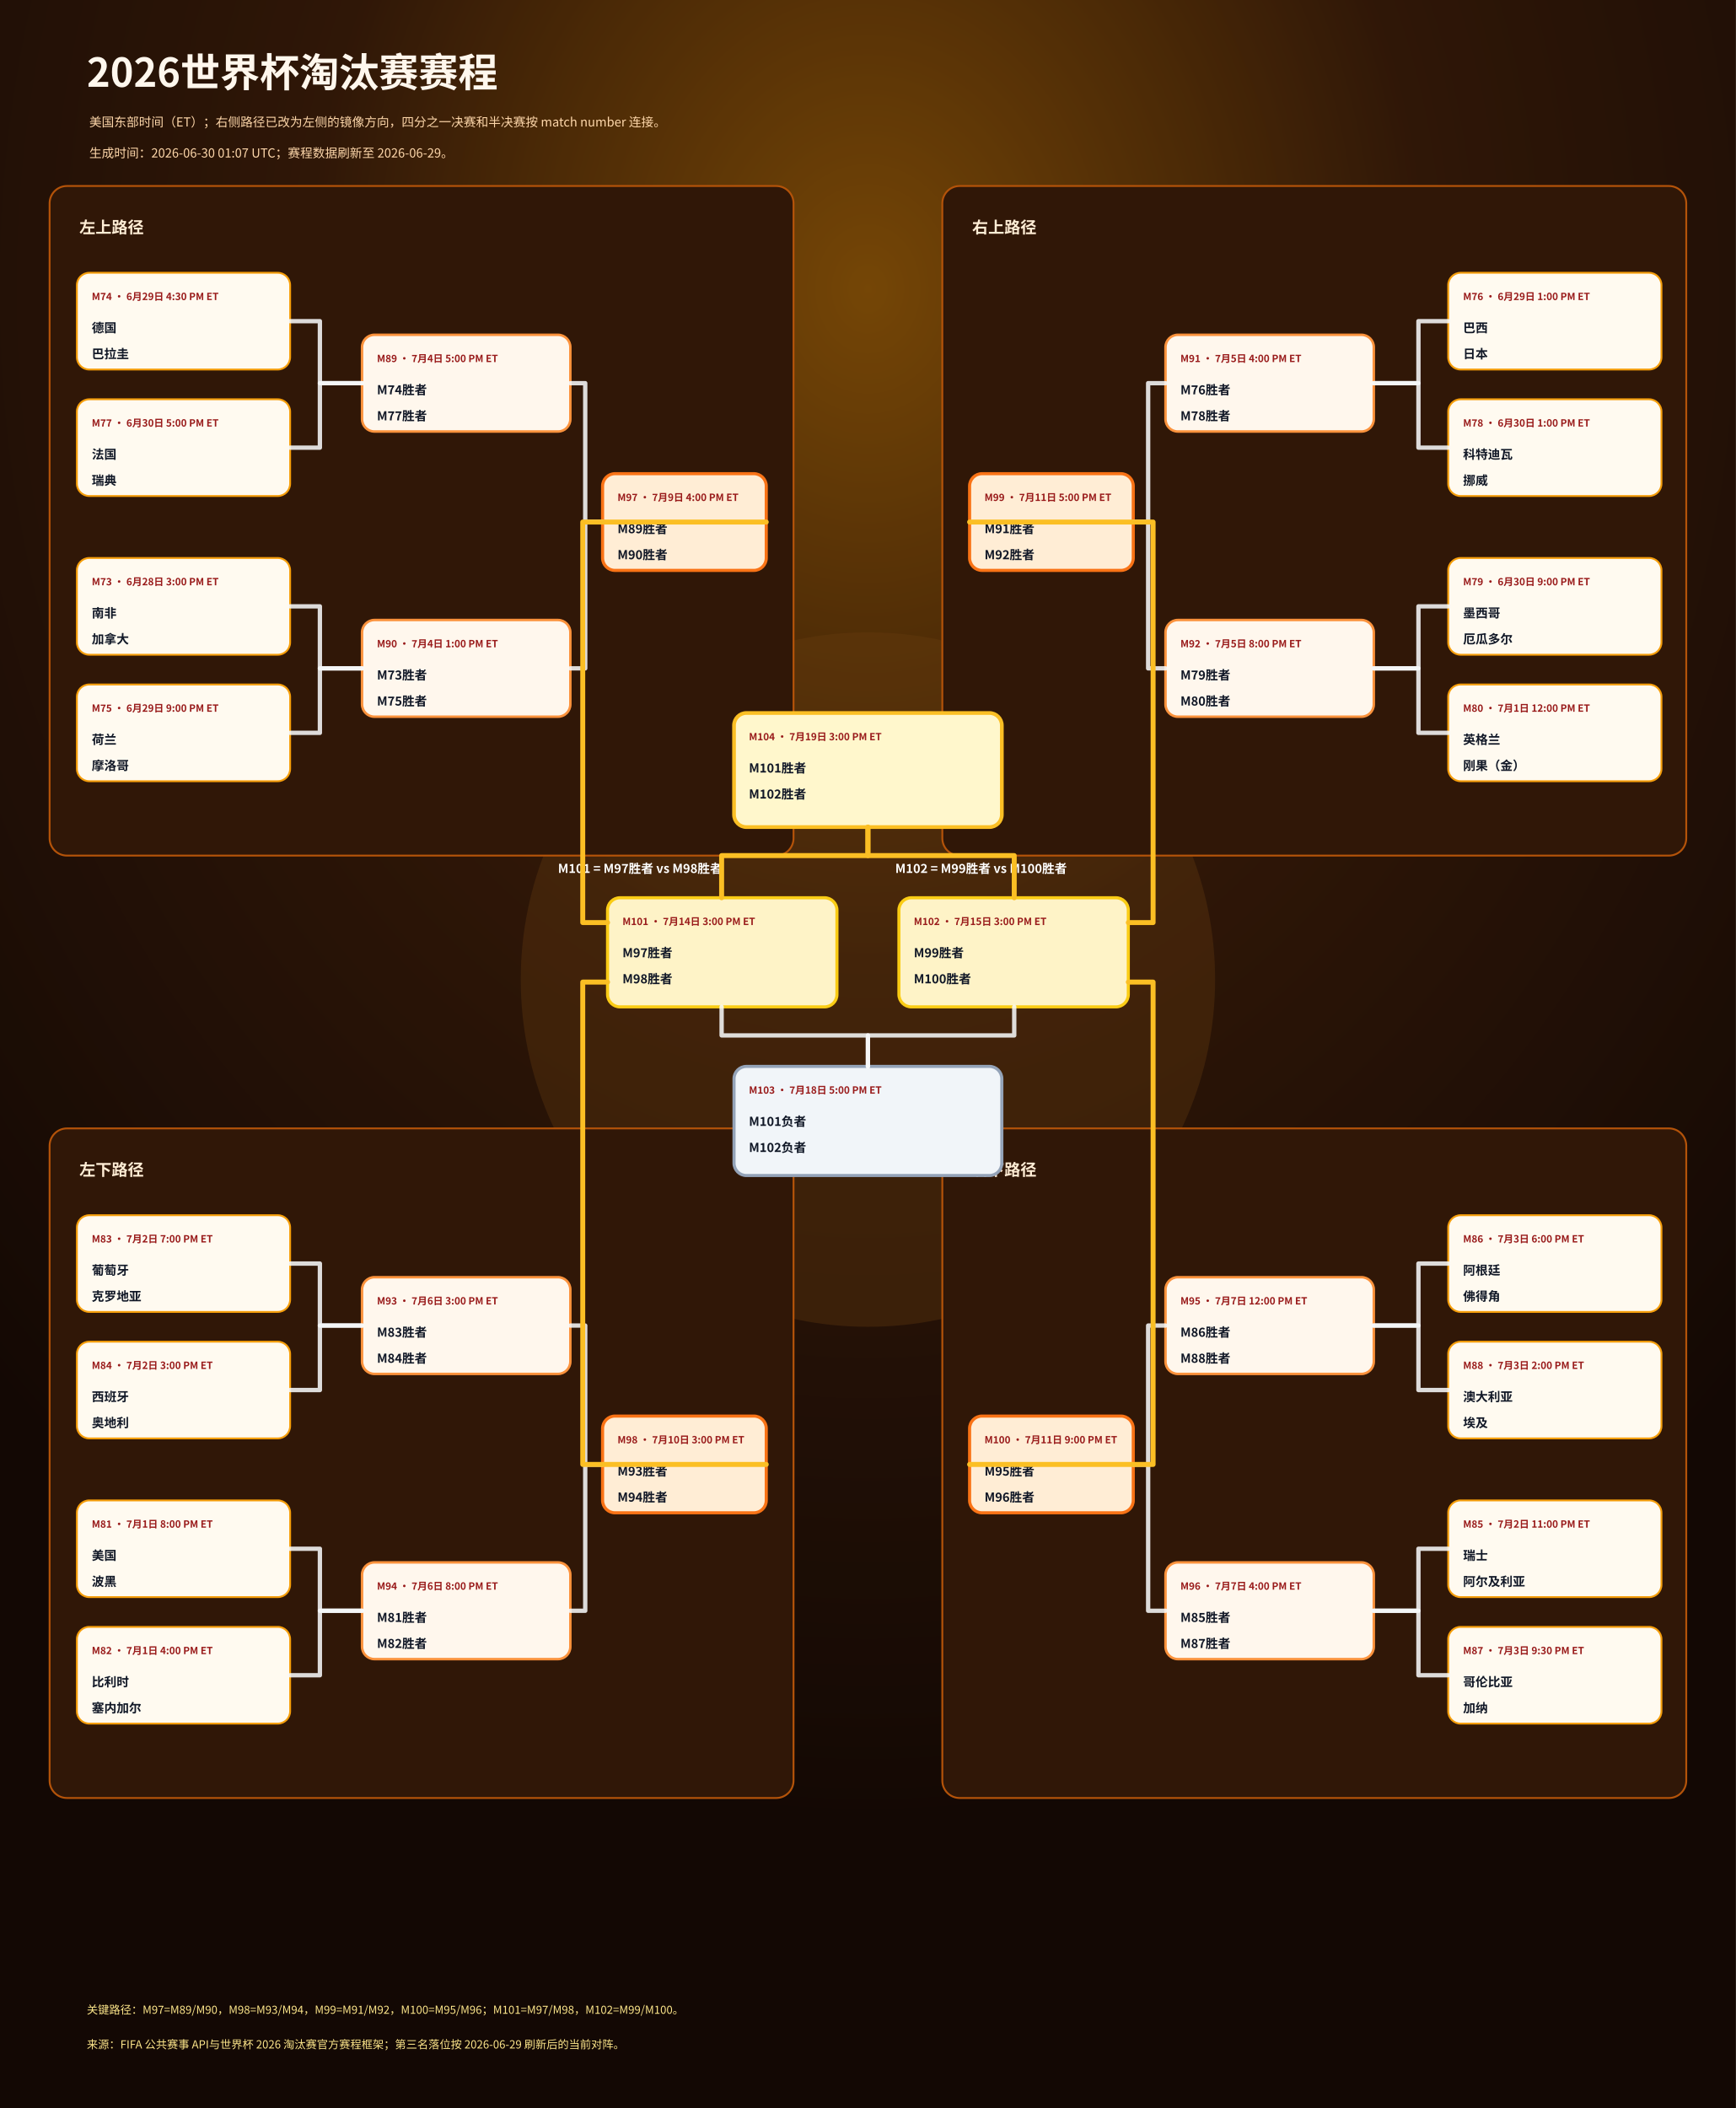
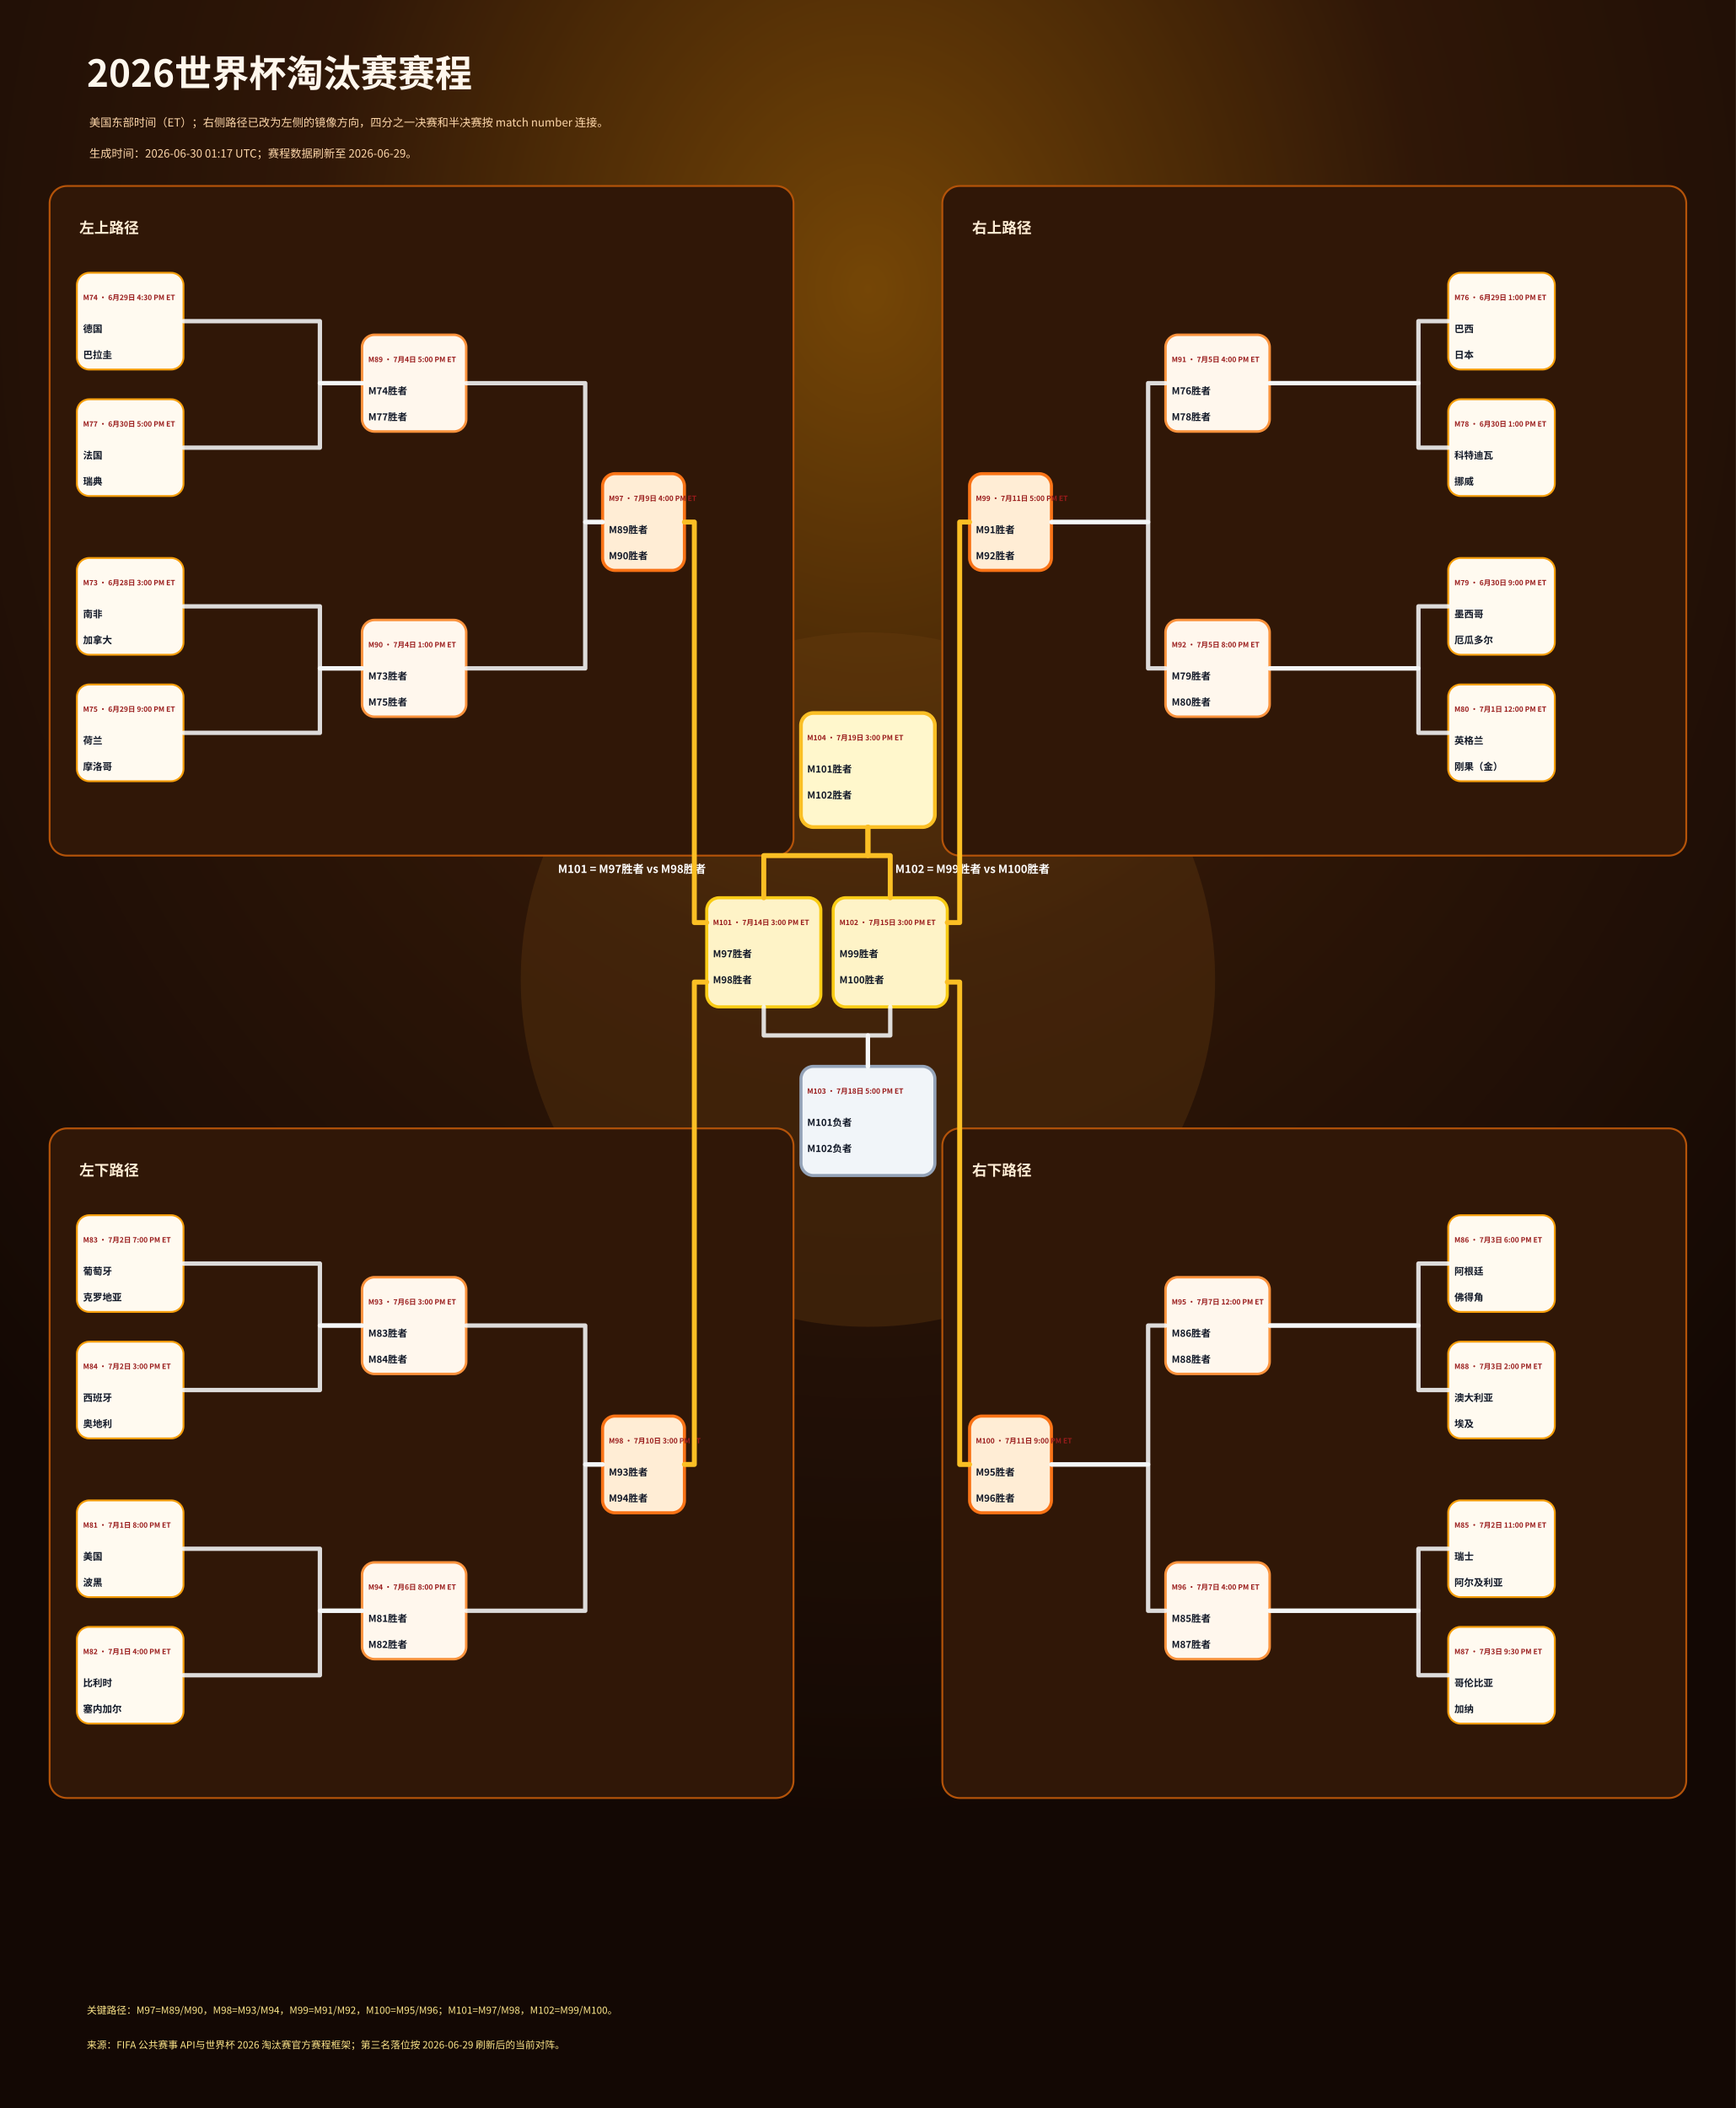
<svg xmlns="http://www.w3.org/2000/svg" width="1400" height="1700" viewBox="0 0 1400 1700">
  <defs>
    <style>
- .bg{fill:#160b04}.glow{fill:#6b3f10;opacity:.32}.title{font:900 32px 'Microsoft YaHei','Noto Sans CJK SC',Arial,sans-serif;fill:#fff7ed}.subtitle{font:400 10px 'Microsoft YaHei','Noto Sans CJK SC',Arial,sans-serif;fill:#fed7aa}.section{font:800 13px 'Microsoft YaHei','Noto Sans CJK SC',Arial,sans-serif;fill:#ffedd5}.time{font:800 8px 'Microsoft YaHei','Noto Sans CJK SC',Arial,sans-serif;fill:#991b1b}.team{font:800 10px 'Microsoft YaHei','Noto Sans CJK SC',Arial,sans-serif;fill:#111827}.panel{fill:#301707;stroke:#b45309;stroke-width:1.5}.match{fill:#fffaf0;stroke:#f59e0b;stroke-width:1.5}.slot{fill:#fff7ed;stroke:#fb923c;stroke-width:2}.quarter{fill:#ffedd5;stroke:#f97316;stroke-width:2.5}.semi{fill:#fef3c7;stroke:#facc15;stroke-width:2.5}.final{fill:#fff7cc;stroke:#fbbf24;stroke-width:3}.third{fill:#f1f5f9;stroke:#94a3b8;stroke-width:2.5}.connector{fill:none;stroke:#f8fafc;stroke-width:3.5;stroke-linecap:round;stroke-linejoin:round;opacity:.86}.connectorHot{fill:none;stroke:#fbbf24;stroke-width:4;stroke-linecap:round;stroke-linejoin:round}.note{font:400 9px 'Microsoft YaHei','Noto Sans CJK SC',Arial,sans-serif;fill:#fde68a}.pathLabel{font:800 10px 'Microsoft YaHei','Noto Sans CJK SC',Arial,sans-serif;fill:#ffffff}
+ .bg{fill:#160b04}.glow{fill:#6b3f10;opacity:.32}.title{font:900 30px 'Microsoft YaHei','Noto Sans CJK SC',Arial,sans-serif;fill:#fff7ed}.subtitle{font:400 9px 'Microsoft YaHei','Noto Sans CJK SC',Arial,sans-serif;fill:#fed7aa}.section{font:800 12px 'Microsoft YaHei','Noto Sans CJK SC',Arial,sans-serif;fill:#ffedd5}.time{font:800 5.8px 'Microsoft YaHei','Noto Sans CJK SC',Arial,sans-serif;fill:#991b1b}.team{font:800 7.8px 'Microsoft YaHei','Noto Sans CJK SC',Arial,sans-serif;fill:#111827}.panel{fill:#301707;stroke:#b45309;stroke-width:1.5}.match{fill:#fffaf0;stroke:#f59e0b;stroke-width:1.5}.slot{fill:#fff7ed;stroke:#fb923c;stroke-width:2}.quarter{fill:#ffedd5;stroke:#f97316;stroke-width:2.5}.semi{fill:#fef3c7;stroke:#facc15;stroke-width:2.5}.final{fill:#fff7cc;stroke:#fbbf24;stroke-width:3}.third{fill:#f1f5f9;stroke:#94a3b8;stroke-width:2.5}.connector{fill:none;stroke:#f8fafc;stroke-width:3.5;stroke-linecap:round;stroke-linejoin:round;opacity:.86}.connectorHot{fill:none;stroke:#fbbf24;stroke-width:4;stroke-linecap:round;stroke-linejoin:round}.note{font:400 8px 'Microsoft YaHei','Noto Sans CJK SC',Arial,sans-serif;fill:#fde68a}.pathLabel{font:800 9px 'Microsoft YaHei','Noto Sans CJK SC',Arial,sans-serif;fill:#ffffff}
</style>
    <radialGradient id="gold" cx="50%" cy="14%" r="72%">
      <stop offset="0%" stop-color="#a16207" />
      <stop offset="45%" stop-color="#3b1d09" />
      <stop offset="100%" stop-color="#120805" />
    </radialGradient>
  </defs>
  <rect class="bg" x="0" y="0" width="1400" height="1700" />
  <rect x="0" y="0" width="1400" height="1700" fill="url(#gold)" opacity=".68" />
  <circle class="glow" cx="700" cy="790" r="280" />
  <text class="title" x="70" y="70">2026世界杯淘汰赛赛程</text>
  <text class="subtitle" x="72" y="102">美国东部时间（ET）；右侧路径已改为左侧的镜像方向，四分之一决赛和半决赛按 match number 连接。</text>
-   <text class="subtitle" x="72" y="127">生成时间：2026-06-30 01:07 UTC；赛程数据刷新至 2026-06-29。</text>
+   <text class="subtitle" x="72" y="127">生成时间：2026-06-30 01:17 UTC；赛程数据刷新至 2026-06-29。</text>
  <rect class="panel" x="40" y="150" width="600" height="540" rx="14" />
  <text class="section" x="64" y="188">左上路径</text>
  <g id="m74">
-     <rect class="match" x="62" y="220" width="172" height="78" rx="10" />
-     <text class="time" x="74" y="242">M74 · 6月29日 4:30 PM ET</text>
-     <text class="team" x="74" y="268">德国</text>
-     <text class="team" x="74" y="289">巴拉圭</text>
+     <rect class="match" x="62" y="220" width="86" height="78" rx="10" />
+     <text class="time" x="67" y="242">M74 · 6月29日 4:30 PM ET</text>
+     <text class="team" x="67" y="268">德国</text>
+     <text class="team" x="67" y="289">巴拉圭</text>
  </g>
  <g id="m77">
-     <rect class="match" x="62" y="322" width="172" height="78" rx="10" />
-     <text class="time" x="74" y="344">M77 · 6月30日 5:00 PM ET</text>
-     <text class="team" x="74" y="370">法国</text>
-     <text class="team" x="74" y="391">瑞典</text>
+     <rect class="match" x="62" y="322" width="86" height="78" rx="10" />
+     <text class="time" x="67" y="344">M77 · 6月30日 5:00 PM ET</text>
+     <text class="team" x="67" y="370">法国</text>
+     <text class="team" x="67" y="391">瑞典</text>
  </g>
  <g id="m89">
-     <rect class="slot" x="292" y="270" width="168" height="78" rx="10" />
-     <text class="time" x="304" y="292">M89 · 7月4日 5:00 PM ET</text>
-     <text class="team" x="304" y="318">M74胜者</text>
-     <text class="team" x="304" y="339">M77胜者</text>
-   </g>
-   <path class="connector" d="M234 259 H258 V309 H292" />
-   <path class="connector" d="M234 361 H258 V309 H292" />
+     <rect class="slot" x="292" y="270" width="84" height="78" rx="10" />
+     <text class="time" x="297" y="292">M89 · 7月4日 5:00 PM ET</text>
+     <text class="team" x="297" y="318">M74胜者</text>
+     <text class="team" x="297" y="339">M77胜者</text>
+   </g>
+   <path class="connector" d="M148 259 H258 V309 H292" />
+   <path class="connector" d="M148 361 H258 V309 H292" />
  <g id="m73">
-     <rect class="match" x="62" y="450" width="172" height="78" rx="10" />
-     <text class="time" x="74" y="472">M73 · 6月28日 3:00 PM ET</text>
-     <text class="team" x="74" y="498">南非</text>
-     <text class="team" x="74" y="519">加拿大</text>
+     <rect class="match" x="62" y="450" width="86" height="78" rx="10" />
+     <text class="time" x="67" y="472">M73 · 6月28日 3:00 PM ET</text>
+     <text class="team" x="67" y="498">南非</text>
+     <text class="team" x="67" y="519">加拿大</text>
  </g>
  <g id="m75">
-     <rect class="match" x="62" y="552" width="172" height="78" rx="10" />
-     <text class="time" x="74" y="574">M75 · 6月29日 9:00 PM ET</text>
-     <text class="team" x="74" y="600">荷兰</text>
-     <text class="team" x="74" y="621">摩洛哥</text>
+     <rect class="match" x="62" y="552" width="86" height="78" rx="10" />
+     <text class="time" x="67" y="574">M75 · 6月29日 9:00 PM ET</text>
+     <text class="team" x="67" y="600">荷兰</text>
+     <text class="team" x="67" y="621">摩洛哥</text>
  </g>
  <g id="m90">
-     <rect class="slot" x="292" y="500" width="168" height="78" rx="10" />
-     <text class="time" x="304" y="522">M90 · 7月4日 1:00 PM ET</text>
-     <text class="team" x="304" y="548">M73胜者</text>
-     <text class="team" x="304" y="569">M75胜者</text>
-   </g>
-   <path class="connector" d="M234 489 H258 V539 H292" />
-   <path class="connector" d="M234 591 H258 V539 H292" />
+     <rect class="slot" x="292" y="500" width="84" height="78" rx="10" />
+     <text class="time" x="297" y="522">M90 · 7月4日 1:00 PM ET</text>
+     <text class="team" x="297" y="548">M73胜者</text>
+     <text class="team" x="297" y="569">M75胜者</text>
+   </g>
+   <path class="connector" d="M148 489 H258 V539 H292" />
+   <path class="connector" d="M148 591 H258 V539 H292" />
  <g id="m97">
-     <rect class="quarter" x="486" y="382" width="132" height="78" rx="10" />
-     <text class="time" x="498" y="404">M97 · 7月9日 4:00 PM ET</text>
-     <text class="team" x="498" y="430">M89胜者</text>
-     <text class="team" x="498" y="451">M90胜者</text>
-   </g>
-   <path class="connector" d="M460 309 H472 V421 H486" />
-   <path class="connector" d="M460 539 H472 V421 H486" />
+     <rect class="quarter" x="486" y="382" width="66" height="78" rx="10" />
+     <text class="time" x="491" y="404">M97 · 7月9日 4:00 PM ET</text>
+     <text class="team" x="491" y="430">M89胜者</text>
+     <text class="team" x="491" y="451">M90胜者</text>
+   </g>
+   <path class="connector" d="M376 309 H472 V421 H486" />
+   <path class="connector" d="M376 539 H472 V421 H486" />
  <rect class="panel" x="760" y="150" width="600" height="540" rx="14" />
  <text class="section" x="784" y="188">右上路径</text>
  <g id="m76">
-     <rect class="match" x="1168" y="220" width="172" height="78" rx="10" />
-     <text class="time" x="1180" y="242">M76 · 6月29日 1:00 PM ET</text>
-     <text class="team" x="1180" y="268">巴西</text>
-     <text class="team" x="1180" y="289">日本</text>
+     <rect class="match" x="1168" y="220" width="86" height="78" rx="10" />
+     <text class="time" x="1173" y="242">M76 · 6月29日 1:00 PM ET</text>
+     <text class="team" x="1173" y="268">巴西</text>
+     <text class="team" x="1173" y="289">日本</text>
  </g>
  <g id="m78">
-     <rect class="match" x="1168" y="322" width="172" height="78" rx="10" />
-     <text class="time" x="1180" y="344">M78 · 6月30日 1:00 PM ET</text>
-     <text class="team" x="1180" y="370">科特迪瓦</text>
-     <text class="team" x="1180" y="391">挪威</text>
+     <rect class="match" x="1168" y="322" width="86" height="78" rx="10" />
+     <text class="time" x="1173" y="344">M78 · 6月30日 1:00 PM ET</text>
+     <text class="team" x="1173" y="370">科特迪瓦</text>
+     <text class="team" x="1173" y="391">挪威</text>
  </g>
  <g id="m91">
-     <rect class="slot" x="940" y="270" width="168" height="78" rx="10" />
-     <text class="time" x="952" y="292">M91 · 7月5日 4:00 PM ET</text>
-     <text class="team" x="952" y="318">M76胜者</text>
-     <text class="team" x="952" y="339">M78胜者</text>
-   </g>
-   <path class="connector" d="M1168 259 H1144 V309 H1108" />
-   <path class="connector" d="M1168 361 H1144 V309 H1108" />
+     <rect class="slot" x="940" y="270" width="84" height="78" rx="10" />
+     <text class="time" x="945" y="292">M91 · 7月5日 4:00 PM ET</text>
+     <text class="team" x="945" y="318">M76胜者</text>
+     <text class="team" x="945" y="339">M78胜者</text>
+   </g>
+   <path class="connector" d="M1168 259 H1144 V309 H1024" />
+   <path class="connector" d="M1168 361 H1144 V309 H1024" />
  <g id="m79">
-     <rect class="match" x="1168" y="450" width="172" height="78" rx="10" />
-     <text class="time" x="1180" y="472">M79 · 6月30日 9:00 PM ET</text>
-     <text class="team" x="1180" y="498">墨西哥</text>
-     <text class="team" x="1180" y="519">厄瓜多尔</text>
+     <rect class="match" x="1168" y="450" width="86" height="78" rx="10" />
+     <text class="time" x="1173" y="472">M79 · 6月30日 9:00 PM ET</text>
+     <text class="team" x="1173" y="498">墨西哥</text>
+     <text class="team" x="1173" y="519">厄瓜多尔</text>
  </g>
  <g id="m80">
-     <rect class="match" x="1168" y="552" width="172" height="78" rx="10" />
-     <text class="time" x="1180" y="574">M80 · 7月1日 12:00 PM ET</text>
-     <text class="team" x="1180" y="600">英格兰</text>
-     <text class="team" x="1180" y="621">刚果（金）</text>
+     <rect class="match" x="1168" y="552" width="86" height="78" rx="10" />
+     <text class="time" x="1173" y="574">M80 · 7月1日 12:00 PM ET</text>
+     <text class="team" x="1173" y="600">英格兰</text>
+     <text class="team" x="1173" y="621">刚果（金）</text>
  </g>
  <g id="m92">
-     <rect class="slot" x="940" y="500" width="168" height="78" rx="10" />
-     <text class="time" x="952" y="522">M92 · 7月5日 8:00 PM ET</text>
-     <text class="team" x="952" y="548">M79胜者</text>
-     <text class="team" x="952" y="569">M80胜者</text>
-   </g>
-   <path class="connector" d="M1168 489 H1144 V539 H1108" />
-   <path class="connector" d="M1168 591 H1144 V539 H1108" />
+     <rect class="slot" x="940" y="500" width="84" height="78" rx="10" />
+     <text class="time" x="945" y="522">M92 · 7月5日 8:00 PM ET</text>
+     <text class="team" x="945" y="548">M79胜者</text>
+     <text class="team" x="945" y="569">M80胜者</text>
+   </g>
+   <path class="connector" d="M1168 489 H1144 V539 H1024" />
+   <path class="connector" d="M1168 591 H1144 V539 H1024" />
  <g id="m99">
-     <rect class="quarter" x="782" y="382" width="132" height="78" rx="10" />
-     <text class="time" x="794" y="404">M99 · 7月11日 5:00 PM ET</text>
-     <text class="team" x="794" y="430">M91胜者</text>
-     <text class="team" x="794" y="451">M92胜者</text>
-   </g>
-   <path class="connector" d="M940 309 H926 V421 H914" />
-   <path class="connector" d="M940 539 H926 V421 H914" />
+     <rect class="quarter" x="782" y="382" width="66" height="78" rx="10" />
+     <text class="time" x="787" y="404">M99 · 7月11日 5:00 PM ET</text>
+     <text class="team" x="787" y="430">M91胜者</text>
+     <text class="team" x="787" y="451">M92胜者</text>
+   </g>
+   <path class="connector" d="M940 309 H926 V421 H848" />
+   <path class="connector" d="M940 539 H926 V421 H848" />
  <rect class="panel" x="40" y="910" width="600" height="540" rx="14" />
  <text class="section" x="64" y="948">左下路径</text>
  <g id="m83">
-     <rect class="match" x="62" y="980" width="172" height="78" rx="10" />
-     <text class="time" x="74" y="1002">M83 · 7月2日 7:00 PM ET</text>
-     <text class="team" x="74" y="1028">葡萄牙</text>
-     <text class="team" x="74" y="1049">克罗地亚</text>
+     <rect class="match" x="62" y="980" width="86" height="78" rx="10" />
+     <text class="time" x="67" y="1002">M83 · 7月2日 7:00 PM ET</text>
+     <text class="team" x="67" y="1028">葡萄牙</text>
+     <text class="team" x="67" y="1049">克罗地亚</text>
  </g>
  <g id="m84">
-     <rect class="match" x="62" y="1082" width="172" height="78" rx="10" />
-     <text class="time" x="74" y="1104">M84 · 7月2日 3:00 PM ET</text>
-     <text class="team" x="74" y="1130">西班牙</text>
-     <text class="team" x="74" y="1151">奥地利</text>
+     <rect class="match" x="62" y="1082" width="86" height="78" rx="10" />
+     <text class="time" x="67" y="1104">M84 · 7月2日 3:00 PM ET</text>
+     <text class="team" x="67" y="1130">西班牙</text>
+     <text class="team" x="67" y="1151">奥地利</text>
  </g>
  <g id="m93">
-     <rect class="slot" x="292" y="1030" width="168" height="78" rx="10" />
-     <text class="time" x="304" y="1052">M93 · 7月6日 3:00 PM ET</text>
-     <text class="team" x="304" y="1078">M83胜者</text>
-     <text class="team" x="304" y="1099">M84胜者</text>
-   </g>
-   <path class="connector" d="M234 1019 H258 V1069 H292" />
-   <path class="connector" d="M234 1121 H258 V1069 H292" />
+     <rect class="slot" x="292" y="1030" width="84" height="78" rx="10" />
+     <text class="time" x="297" y="1052">M93 · 7月6日 3:00 PM ET</text>
+     <text class="team" x="297" y="1078">M83胜者</text>
+     <text class="team" x="297" y="1099">M84胜者</text>
+   </g>
+   <path class="connector" d="M148 1019 H258 V1069 H292" />
+   <path class="connector" d="M148 1121 H258 V1069 H292" />
  <g id="m81">
-     <rect class="match" x="62" y="1210" width="172" height="78" rx="10" />
-     <text class="time" x="74" y="1232">M81 · 7月1日 8:00 PM ET</text>
-     <text class="team" x="74" y="1258">美国</text>
-     <text class="team" x="74" y="1279">波黑</text>
+     <rect class="match" x="62" y="1210" width="86" height="78" rx="10" />
+     <text class="time" x="67" y="1232">M81 · 7月1日 8:00 PM ET</text>
+     <text class="team" x="67" y="1258">美国</text>
+     <text class="team" x="67" y="1279">波黑</text>
  </g>
  <g id="m82">
-     <rect class="match" x="62" y="1312" width="172" height="78" rx="10" />
-     <text class="time" x="74" y="1334">M82 · 7月1日 4:00 PM ET</text>
-     <text class="team" x="74" y="1360">比利时</text>
-     <text class="team" x="74" y="1381">塞内加尔</text>
+     <rect class="match" x="62" y="1312" width="86" height="78" rx="10" />
+     <text class="time" x="67" y="1334">M82 · 7月1日 4:00 PM ET</text>
+     <text class="team" x="67" y="1360">比利时</text>
+     <text class="team" x="67" y="1381">塞内加尔</text>
  </g>
  <g id="m94">
-     <rect class="slot" x="292" y="1260" width="168" height="78" rx="10" />
-     <text class="time" x="304" y="1282">M94 · 7月6日 8:00 PM ET</text>
-     <text class="team" x="304" y="1308">M81胜者</text>
-     <text class="team" x="304" y="1329">M82胜者</text>
-   </g>
-   <path class="connector" d="M234 1249 H258 V1299 H292" />
-   <path class="connector" d="M234 1351 H258 V1299 H292" />
+     <rect class="slot" x="292" y="1260" width="84" height="78" rx="10" />
+     <text class="time" x="297" y="1282">M94 · 7月6日 8:00 PM ET</text>
+     <text class="team" x="297" y="1308">M81胜者</text>
+     <text class="team" x="297" y="1329">M82胜者</text>
+   </g>
+   <path class="connector" d="M148 1249 H258 V1299 H292" />
+   <path class="connector" d="M148 1351 H258 V1299 H292" />
  <g id="m98">
-     <rect class="quarter" x="486" y="1142" width="132" height="78" rx="10" />
-     <text class="time" x="498" y="1164">M98 · 7月10日 3:00 PM ET</text>
-     <text class="team" x="498" y="1190">M93胜者</text>
-     <text class="team" x="498" y="1211">M94胜者</text>
-   </g>
-   <path class="connector" d="M460 1069 H472 V1181 H486" />
-   <path class="connector" d="M460 1299 H472 V1181 H486" />
+     <rect class="quarter" x="486" y="1142" width="66" height="78" rx="10" />
+     <text class="time" x="491" y="1164">M98 · 7月10日 3:00 PM ET</text>
+     <text class="team" x="491" y="1190">M93胜者</text>
+     <text class="team" x="491" y="1211">M94胜者</text>
+   </g>
+   <path class="connector" d="M376 1069 H472 V1181 H486" />
+   <path class="connector" d="M376 1299 H472 V1181 H486" />
  <rect class="panel" x="760" y="910" width="600" height="540" rx="14" />
  <text class="section" x="784" y="948">右下路径</text>
  <g id="m86">
-     <rect class="match" x="1168" y="980" width="172" height="78" rx="10" />
-     <text class="time" x="1180" y="1002">M86 · 7月3日 6:00 PM ET</text>
-     <text class="team" x="1180" y="1028">阿根廷</text>
-     <text class="team" x="1180" y="1049">佛得角</text>
+     <rect class="match" x="1168" y="980" width="86" height="78" rx="10" />
+     <text class="time" x="1173" y="1002">M86 · 7月3日 6:00 PM ET</text>
+     <text class="team" x="1173" y="1028">阿根廷</text>
+     <text class="team" x="1173" y="1049">佛得角</text>
  </g>
  <g id="m88">
-     <rect class="match" x="1168" y="1082" width="172" height="78" rx="10" />
-     <text class="time" x="1180" y="1104">M88 · 7月3日 2:00 PM ET</text>
-     <text class="team" x="1180" y="1130">澳大利亚</text>
-     <text class="team" x="1180" y="1151">埃及</text>
+     <rect class="match" x="1168" y="1082" width="86" height="78" rx="10" />
+     <text class="time" x="1173" y="1104">M88 · 7月3日 2:00 PM ET</text>
+     <text class="team" x="1173" y="1130">澳大利亚</text>
+     <text class="team" x="1173" y="1151">埃及</text>
  </g>
  <g id="m95">
-     <rect class="slot" x="940" y="1030" width="168" height="78" rx="10" />
-     <text class="time" x="952" y="1052">M95 · 7月7日 12:00 PM ET</text>
-     <text class="team" x="952" y="1078">M86胜者</text>
-     <text class="team" x="952" y="1099">M88胜者</text>
-   </g>
-   <path class="connector" d="M1168 1019 H1144 V1069 H1108" />
-   <path class="connector" d="M1168 1121 H1144 V1069 H1108" />
+     <rect class="slot" x="940" y="1030" width="84" height="78" rx="10" />
+     <text class="time" x="945" y="1052">M95 · 7月7日 12:00 PM ET</text>
+     <text class="team" x="945" y="1078">M86胜者</text>
+     <text class="team" x="945" y="1099">M88胜者</text>
+   </g>
+   <path class="connector" d="M1168 1019 H1144 V1069 H1024" />
+   <path class="connector" d="M1168 1121 H1144 V1069 H1024" />
  <g id="m85">
-     <rect class="match" x="1168" y="1210" width="172" height="78" rx="10" />
-     <text class="time" x="1180" y="1232">M85 · 7月2日 11:00 PM ET</text>
-     <text class="team" x="1180" y="1258">瑞士</text>
-     <text class="team" x="1180" y="1279">阿尔及利亚</text>
+     <rect class="match" x="1168" y="1210" width="86" height="78" rx="10" />
+     <text class="time" x="1173" y="1232">M85 · 7月2日 11:00 PM ET</text>
+     <text class="team" x="1173" y="1258">瑞士</text>
+     <text class="team" x="1173" y="1279">阿尔及利亚</text>
  </g>
  <g id="m87">
-     <rect class="match" x="1168" y="1312" width="172" height="78" rx="10" />
-     <text class="time" x="1180" y="1334">M87 · 7月3日 9:30 PM ET</text>
-     <text class="team" x="1180" y="1360">哥伦比亚</text>
-     <text class="team" x="1180" y="1381">加纳</text>
+     <rect class="match" x="1168" y="1312" width="86" height="78" rx="10" />
+     <text class="time" x="1173" y="1334">M87 · 7月3日 9:30 PM ET</text>
+     <text class="team" x="1173" y="1360">哥伦比亚</text>
+     <text class="team" x="1173" y="1381">加纳</text>
  </g>
  <g id="m96">
-     <rect class="slot" x="940" y="1260" width="168" height="78" rx="10" />
-     <text class="time" x="952" y="1282">M96 · 7月7日 4:00 PM ET</text>
-     <text class="team" x="952" y="1308">M85胜者</text>
-     <text class="team" x="952" y="1329">M87胜者</text>
-   </g>
-   <path class="connector" d="M1168 1249 H1144 V1299 H1108" />
-   <path class="connector" d="M1168 1351 H1144 V1299 H1108" />
+     <rect class="slot" x="940" y="1260" width="84" height="78" rx="10" />
+     <text class="time" x="945" y="1282">M96 · 7月7日 4:00 PM ET</text>
+     <text class="team" x="945" y="1308">M85胜者</text>
+     <text class="team" x="945" y="1329">M87胜者</text>
+   </g>
+   <path class="connector" d="M1168 1249 H1144 V1299 H1024" />
+   <path class="connector" d="M1168 1351 H1144 V1299 H1024" />
  <g id="m100">
-     <rect class="quarter" x="782" y="1142" width="132" height="78" rx="10" />
-     <text class="time" x="794" y="1164">M100 · 7月11日 9:00 PM ET</text>
-     <text class="team" x="794" y="1190">M95胜者</text>
-     <text class="team" x="794" y="1211">M96胜者</text>
-   </g>
-   <path class="connector" d="M940 1069 H926 V1181 H914" />
-   <path class="connector" d="M940 1299 H926 V1181 H914" />
+     <rect class="quarter" x="782" y="1142" width="66" height="78" rx="10" />
+     <text class="time" x="787" y="1164">M100 · 7月11日 9:00 PM ET</text>
+     <text class="team" x="787" y="1190">M95胜者</text>
+     <text class="team" x="787" y="1211">M96胜者</text>
+   </g>
+   <path class="connector" d="M940 1069 H926 V1181 H848" />
+   <path class="connector" d="M940 1299 H926 V1181 H848" />
  <g id="m101">
-     <rect class="semi" x="490" y="724" width="185" height="88" rx="10" />
-     <text class="time" x="502" y="746">M101 · 7月14日 3:00 PM ET</text>
-     <text class="team" x="502" y="772">M97胜者</text>
-     <text class="team" x="502" y="793">M98胜者</text>
+     <rect class="semi" x="570" y="724" width="92" height="88" rx="10" />
+     <text class="time" x="575" y="746">M101 · 7月14日 3:00 PM ET</text>
+     <text class="team" x="575" y="772">M97胜者</text>
+     <text class="team" x="575" y="793">M98胜者</text>
  </g>
  <g id="m102">
-     <rect class="semi" x="725" y="724" width="185" height="88" rx="10" />
-     <text class="time" x="737" y="746">M102 · 7月15日 3:00 PM ET</text>
-     <text class="team" x="737" y="772">M99胜者</text>
-     <text class="team" x="737" y="793">M100胜者</text>
+     <rect class="semi" x="672" y="724" width="92" height="88" rx="10" />
+     <text class="time" x="677" y="746">M102 · 7月15日 3:00 PM ET</text>
+     <text class="team" x="677" y="772">M99胜者</text>
+     <text class="team" x="677" y="793">M100胜者</text>
  </g>
  <g id="m104">
-     <rect class="final" x="592" y="575" width="216" height="92" rx="10" />
-     <text class="time" x="604" y="597">M104 · 7月19日 3:00 PM ET</text>
-     <text class="team" x="604" y="623">M101胜者</text>
-     <text class="team" x="604" y="644">M102胜者</text>
+     <rect class="final" x="646" y="575" width="108" height="92" rx="10" />
+     <text class="time" x="651" y="597">M104 · 7月19日 3:00 PM ET</text>
+     <text class="team" x="651" y="623">M101胜者</text>
+     <text class="team" x="651" y="644">M102胜者</text>
  </g>
  <g id="m103">
-     <rect class="third" x="592" y="860" width="216" height="88" rx="10" />
-     <text class="time" x="604" y="882">M103 · 7月18日 5:00 PM ET</text>
-     <text class="team" x="604" y="908">M101负者</text>
-     <text class="team" x="604" y="929">M102负者</text>
+     <rect class="third" x="646" y="860" width="108" height="88" rx="10" />
+     <text class="time" x="651" y="882">M103 · 7月18日 5:00 PM ET</text>
+     <text class="team" x="651" y="908">M101负者</text>
+     <text class="team" x="651" y="929">M102负者</text>
  </g>
  <text class="pathLabel" x="450" y="704">M101 = M97胜者 vs M98胜者</text>
  <text class="pathLabel" x="722" y="704">M102 = M99胜者 vs M100胜者</text>
-   <path class="connectorHot" d="M618 421 H470 V744 H490" />
-   <path class="connectorHot" d="M618 1181 H470 V792 H490" />
-   <path class="connectorHot" d="M782 421 H930 V744 H910" />
-   <path class="connectorHot" d="M782 1181 H930 V792 H910" />
-   <path class="connectorHot" d="M582 724 V690 H700 V667" />
-   <path class="connectorHot" d="M818 724 V690 H700 V667" />
-   <path class="connector" d="M582 812 V835 H700 V860" />
-   <path class="connector" d="M818 812 V835 H700 V860" />
+   <path class="connectorHot" d="M552 421 H560 V744 H570" />
+   <path class="connectorHot" d="M552 1181 H560 V792 H570" />
+   <path class="connectorHot" d="M782 421 H774 V744 H764" />
+   <path class="connectorHot" d="M782 1181 H774 V792 H764" />
+   <path class="connectorHot" d="M616 724 V690 H700 V667" />
+   <path class="connectorHot" d="M718 724 V690 H700 V667" />
+   <path class="connector" d="M616 812 V835 H700 V860" />
+   <path class="connector" d="M718 812 V835 H700 V860" />
  <text class="note" x="70" y="1624">关键路径：M97=M89/M90，M98=M93/M94，M99=M91/M92，M100=M95/M96；M101=M97/M98，M102=M99/M100。</text>
  <text class="note" x="70" y="1652">来源：FIFA 公共赛事 API与世界杯 2026 淘汰赛官方赛程框架；第三名落位按 2026-06-29 刷新后的当前对阵。</text>
</svg>
